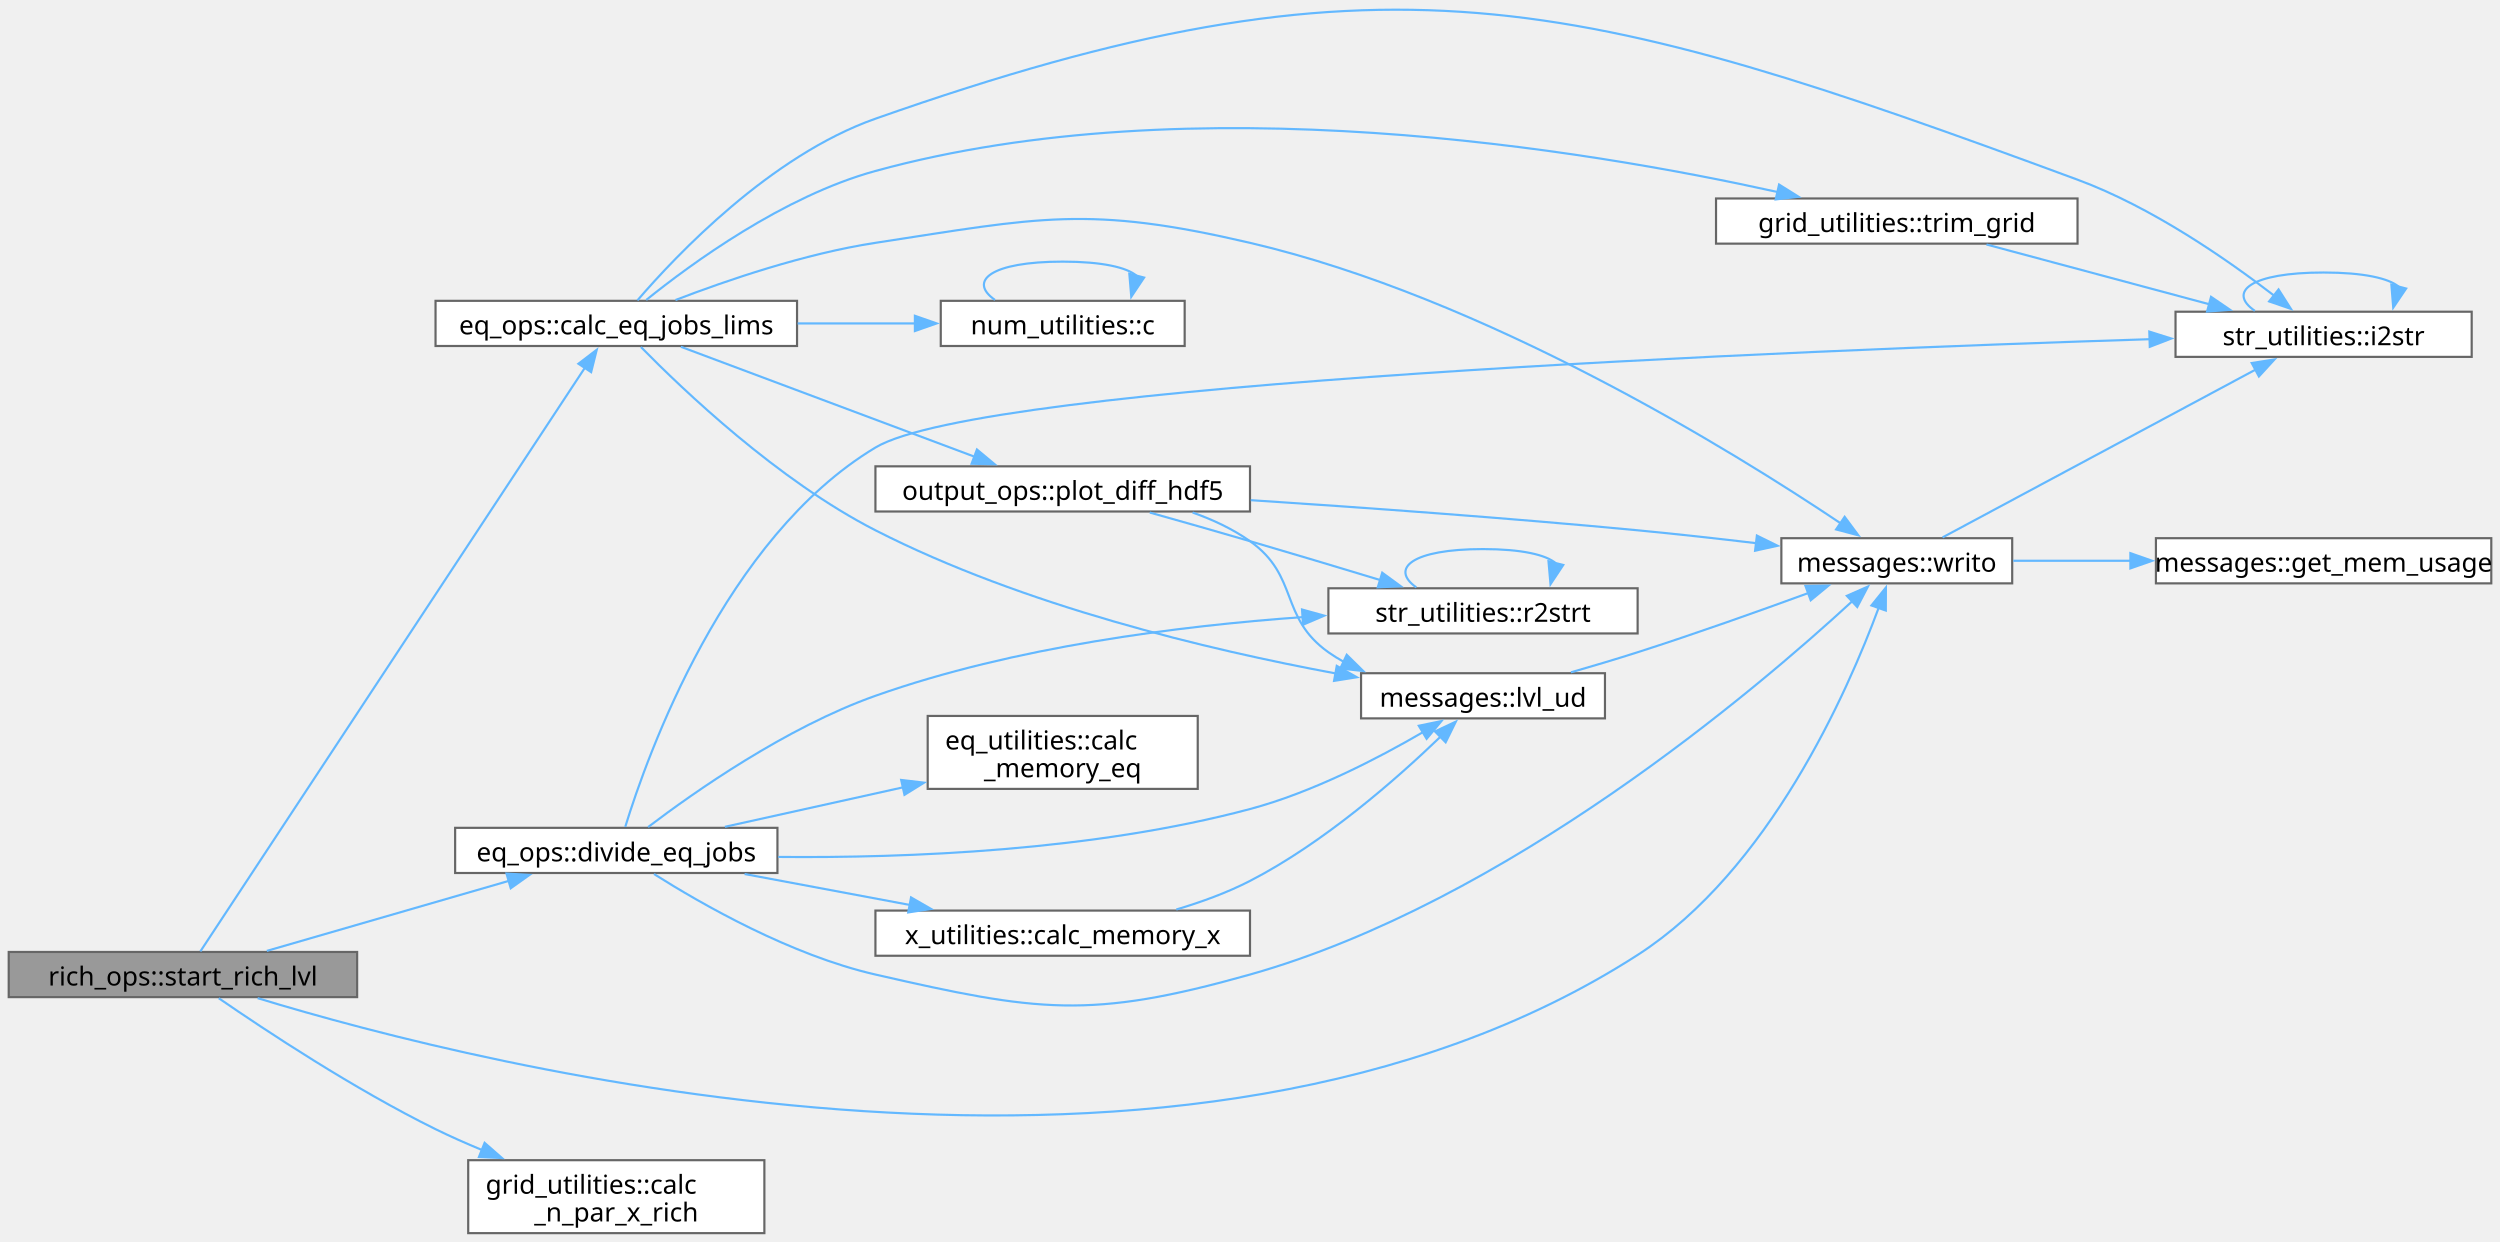
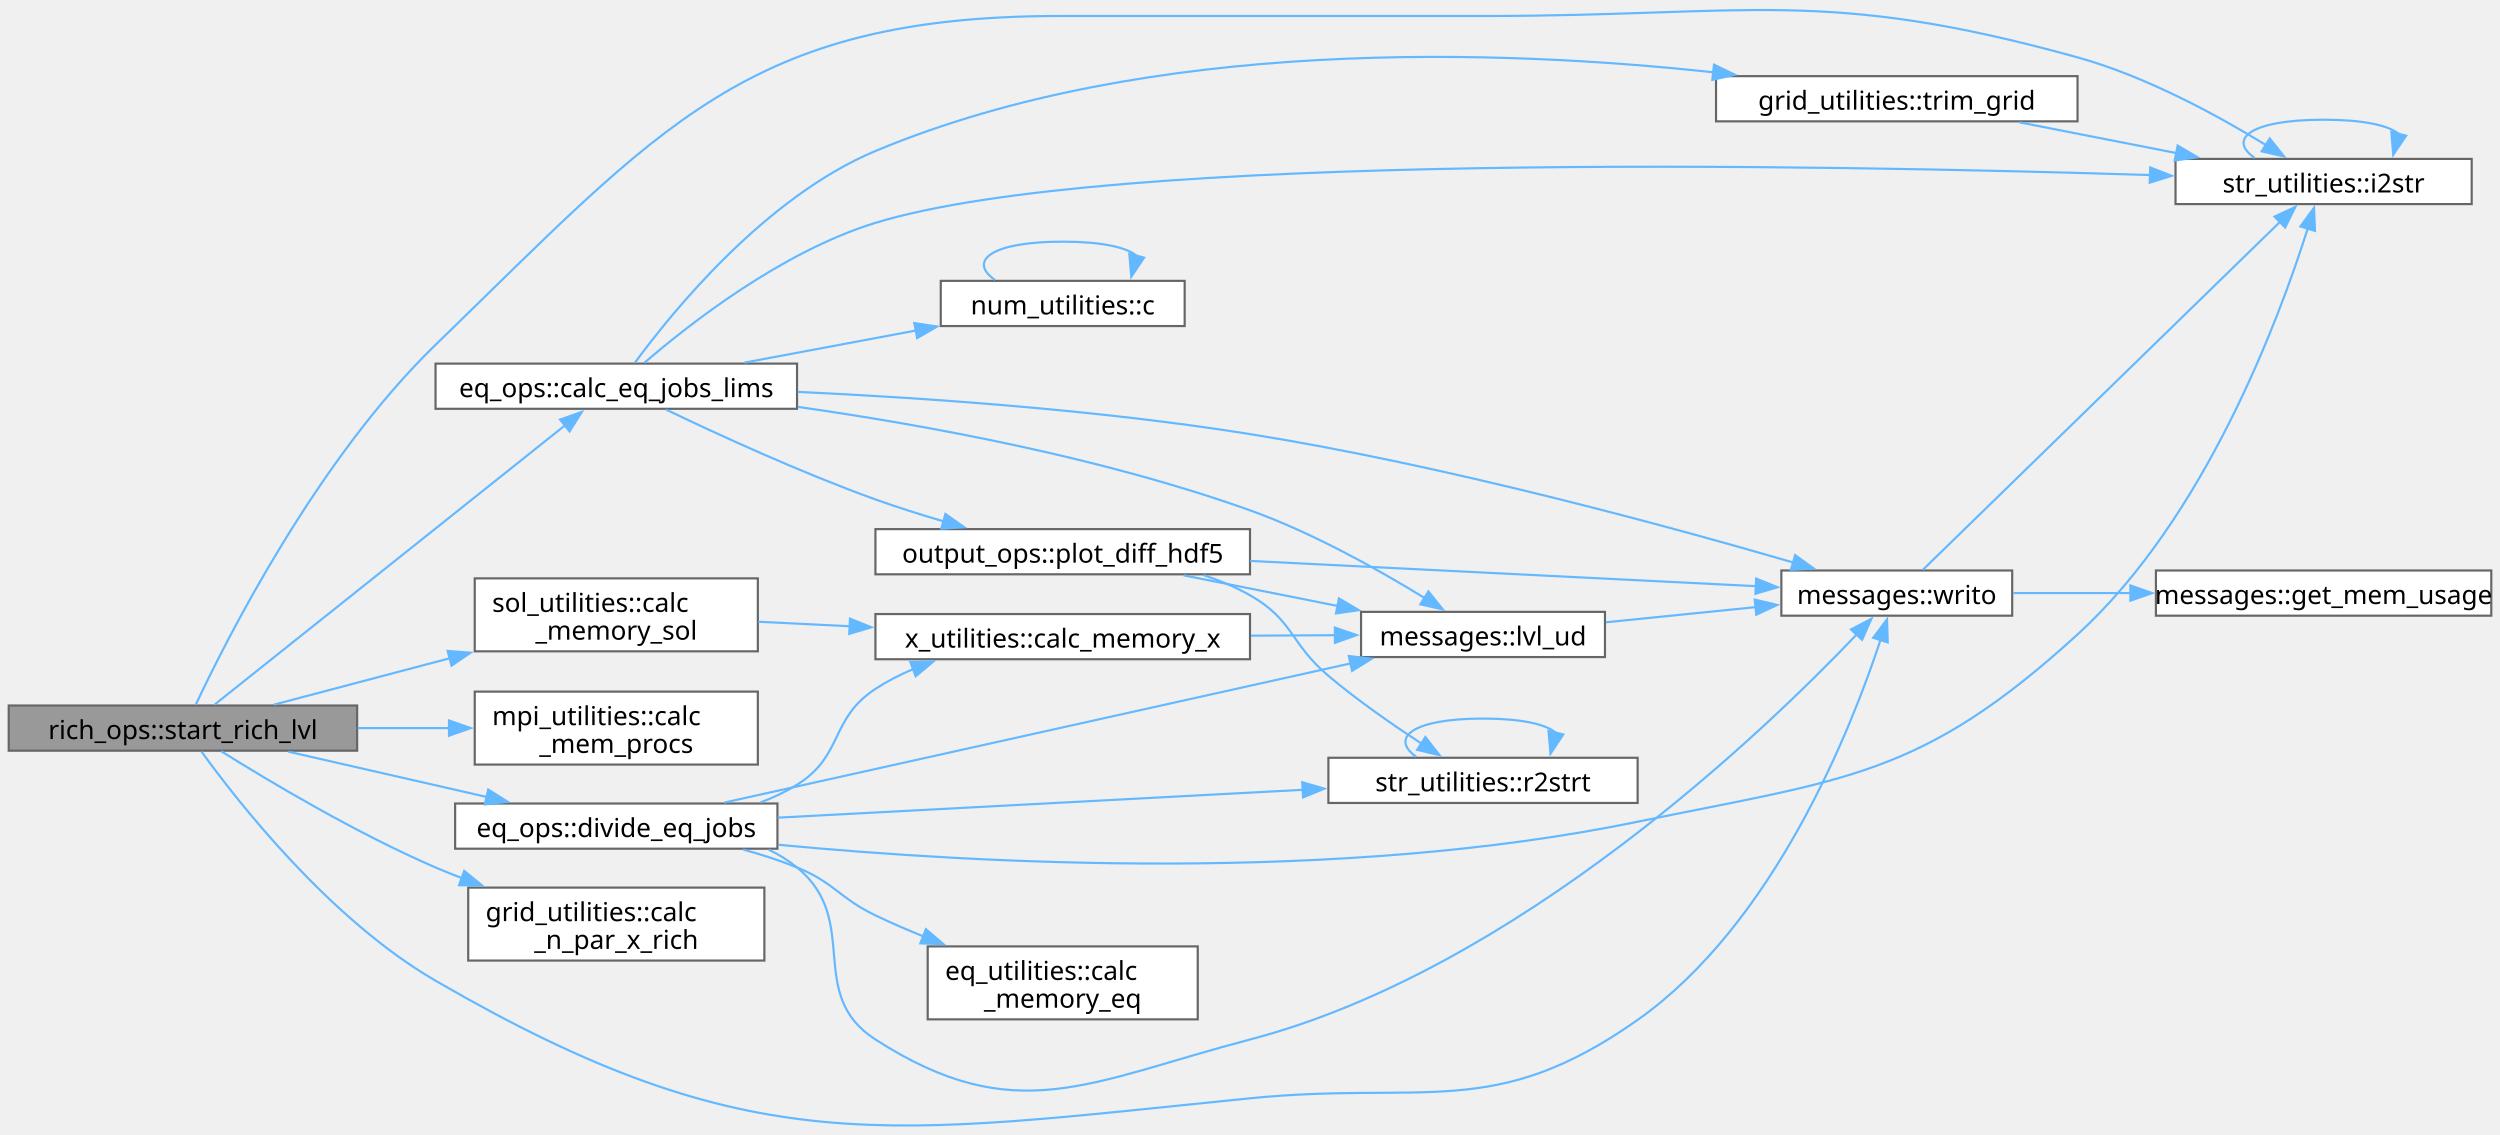
- <svg xmlns="http://www.w3.org/2000/svg" xmlns:xlink="http://www.w3.org/1999/xlink" width="1148pt" height="570pt" viewBox="0.00 0.00 1148.00 570.00">
-   <g id="graph0" class="graph" transform="scale(1 1) rotate(0) translate(4 566.26)">
+ <svg xmlns="http://www.w3.org/2000/svg" xmlns:xlink="http://www.w3.org/1999/xlink" width="1148pt" height="521pt" viewBox="0.00 0.00 1148.00 521.00">
+   <g id="graph0" class="graph" transform="scale(1 1) rotate(0) translate(4 516.95)">
    <g id="Node000001" class="node">
      <g id="a_Node000001">
        <a xlink:title="Start a Richardson level.">
-           <polygon fill="#999999" stroke="#666666" points="160,-129.12 0,-129.12 0,-108.38 160,-108.38 160,-129.12" />
-           <text xml:space="preserve" text-anchor="middle" x="80" y="-113.72" font-family="Ubuntu Mono" font-size="12.00">rich_ops::start_rich_lvl</text>
+           <polygon fill="#999999" stroke="#666666" points="160,-192.98 0,-192.98 0,-172.23 160,-172.23 160,-192.98" />
+           <text xml:space="preserve" text-anchor="middle" x="80" y="-177.58" font-family="Ubuntu Mono" font-size="12.00">rich_ops::start_rich_lvl</text>
        </a>
      </g>
    </g>
    <g id="Node000002" class="node">
      <g id="a_Node000002">
        <a xlink:href="namespaceeq__ops.html#a6f509d7becf29b4f201a871bf4441d49" target="_top" xlink:title="Calculate eq_jobs_lims.">
-           <polygon fill="white" stroke="#666666" points="362,-428.12 196,-428.12 196,-407.38 362,-407.38 362,-428.12" />
-           <text xml:space="preserve" text-anchor="middle" x="279" y="-412.73" font-family="Ubuntu Mono" font-size="12.00">eq_ops::calc_eq_jobs_lims</text>
+           <polygon fill="white" stroke="#666666" points="362,-349.98 196,-349.98 196,-329.23 362,-329.23 362,-349.98" />
+           <text xml:space="preserve" text-anchor="middle" x="279" y="-334.58" font-family="Ubuntu Mono" font-size="12.00">eq_ops::calc_eq_jobs_lims</text>
        </a>
      </g>
    </g>
    <g id="edge1_Node000001_Node000002" class="edge">
      <g id="a_edge1_Node000001_Node000002">
        <a xlink:title=" ">
-           <path fill="none" stroke="#63b8ff" d="M88.01,-129.39C116.79,-173.07 226.13,-339.03 264.55,-397.34" />
-           <polygon fill="#63b8ff" stroke="#63b8ff" points="261.61,-399.23 270.03,-405.66 267.45,-395.38 261.61,-399.23" />
+           <path fill="none" stroke="#63b8ff" d="M94.54,-193.4C127.93,-220.01 214.46,-288.97 255.62,-321.77" />
+           <polygon fill="#63b8ff" stroke="#63b8ff" points="253.18,-324.3 263.18,-327.8 257.54,-318.83 253.18,-324.3" />
+         </a>
+       </g>
+     </g>
+     <g id="Node000004" class="node">
+       <g id="a_Node000004">
+         <a xlink:href="namespacestr__utilities.html#a0b97e51770725a3e98ed393d26681414" target="_top" xlink:title="Convert an integer to string.">
+           <polygon fill="white" stroke="#666666" points="1131,-443.98 995,-443.98 995,-423.23 1131,-423.23 1131,-443.98" />
+           <text xml:space="preserve" text-anchor="middle" x="1063" y="-428.58" font-family="Ubuntu Mono" font-size="12.00">str_utilities::i2str</text>
+         </a>
+       </g>
+     </g>
+     <g id="edge30_Node000001_Node000004" class="edge">
+       <g id="a_edge30_Node000001_Node000004">
+         <a xlink:title=" ">
+           <path fill="none" stroke="#63b8ff" d="M85.86,-193.28C99.63,-222.61 141.47,-305.78 196,-358.61 299.53,-458.89 338.87,-509.61 483,-509.61 483,-509.61 483,-509.61 678,-509.61 799.18,-509.61 833.22,-522.96 950,-490.61 981.58,-481.86 1014.66,-463.75 1036.61,-450.28" />
+           <polygon fill="#63b8ff" stroke="#63b8ff" points="1038.26,-453.38 1044.87,-445.09 1034.54,-447.45 1038.26,-453.38" />
        </a>
      </g>
    </g>
    <g id="Node000006" class="node">
      <g id="a_Node000006">
        <a xlink:href="namespacemessages.html#aa4a8d01563e92558e8a0875b075ec54c" target="_top" xlink:title="Write output to file identified by output_i.">
-           <polygon fill="white" stroke="#666666" points="920,-319.12 814,-319.12 814,-298.38 920,-298.38 920,-319.12" />
-           <text xml:space="preserve" text-anchor="middle" x="867" y="-303.73" font-family="Ubuntu Mono" font-size="12.00">messages::writo</text>
-         </a>
-       </g>
-     </g>
-     <g id="edge27_Node000001_Node000006" class="edge">
-       <g id="a_edge27_Node000001_Node000006">
-         <a xlink:title=" ">
-           <path fill="none" stroke="#63b8ff" d="M114.3,-107.91C218.09,-76.29 541.05,5.42 748,-127.75 808.32,-166.57 844.36,-248.38 858.74,-287.3" />
-           <polygon fill="#63b8ff" stroke="#63b8ff" points="855.36,-288.23 862.01,-296.48 861.96,-285.89 855.36,-288.23" />
+           <polygon fill="white" stroke="#666666" points="920,-254.98 814,-254.98 814,-234.23 920,-234.23 920,-254.98" />
+           <text xml:space="preserve" text-anchor="middle" x="867" y="-239.58" font-family="Ubuntu Mono" font-size="12.00">messages::writo</text>
+         </a>
+       </g>
+     </g>
+     <g id="edge31_Node000001_Node000006" class="edge">
+       <g id="a_edge31_Node000001_Node000006">
+         <a xlink:title=" ">
+           <path fill="none" stroke="#63b8ff" d="M88.55,-171.78C105.2,-148.76 147.43,-94.77 196,-66.61 341.29,17.64 402.89,4.12 570,-12.61 650.31,-20.65 682.04,-2.09 748,-48.61 810.79,-92.89 846.07,-182.17 859.55,-223.15" />
+           <polygon fill="#63b8ff" stroke="#63b8ff" points="856.18,-224.08 862.53,-232.56 862.85,-221.97 856.18,-224.08" />
        </a>
      </g>
    </g>
    <g id="Node000011" class="node">
      <g id="a_Node000011">
-         <a xlink:href="namespacegrid__utilities.html#a8b3114d164cbf016c0c6bb1232e6314e" target="_top" xlink:title="Calculates the local number of parallel grid points for this Richardson level, taking into account th...">
-           <polygon fill="white" stroke="#666666" points="347,-33.5 211,-33.5 211,0 347,0 347,-33.5" />
-           <text xml:space="preserve" text-anchor="start" x="219" y="-18.1" font-family="Ubuntu Mono" font-size="12.00">grid_utilities::calc</text>
-           <text xml:space="preserve" text-anchor="middle" x="279" y="-5.35" font-family="Ubuntu Mono" font-size="12.00">_n_par_x_rich</text>
+         <a xlink:href="namespacempi__utilities.html#ad1ecd33327d11c2dc7c5e96eb11f970c" target="_top" xlink:title="Memory that all processes together hold before the work starts [MB].">
+           <polygon fill="white" stroke="#666666" points="344,-199.36 214,-199.36 214,-165.86 344,-165.86 344,-199.36" />
+           <text xml:space="preserve" text-anchor="start" x="222" y="-183.96" font-family="Ubuntu Mono" font-size="12.00">mpi_utilities::calc</text>
+           <text xml:space="preserve" text-anchor="middle" x="279" y="-171.21" font-family="Ubuntu Mono" font-size="12.00">_mem_procs</text>
        </a>
      </g>
    </g>
    <g id="edge18_Node000001_Node000011" class="edge">
      <g id="a_edge18_Node000001_Node000011">
        <a xlink:title=" ">
-           <path fill="none" stroke="#63b8ff" d="M96.45,-107.88C118.03,-93.01 158.74,-66.09 196,-47.75 202.79,-44.41 210.03,-41.2 217.3,-38.19" />
-           <polygon fill="#63b8ff" stroke="#63b8ff" points="218.53,-41.47 226.51,-34.5 215.93,-34.97 218.53,-41.47" />
+           <path fill="none" stroke="#63b8ff" d="M160.28,-182.61C174.14,-182.61 188.54,-182.61 202.3,-182.61" />
+           <polygon fill="#63b8ff" stroke="#63b8ff" points="202.18,-186.11 212.18,-182.61 202.18,-179.11 202.18,-186.11" />
        </a>
      </g>
    </g>
    <g id="Node000012" class="node">
      <g id="a_Node000012">
-         <a xlink:href="namespaceeq__ops.html#a6811942aeb421cf1495a65e639199975" target="_top" xlink:title="Divides the equilibrium jobs.">
-           <polygon fill="white" stroke="#666666" points="353,-186.12 205,-186.12 205,-165.38 353,-165.38 353,-186.12" />
-           <text xml:space="preserve" text-anchor="middle" x="279" y="-170.72" font-family="Ubuntu Mono" font-size="12.00">eq_ops::divide_eq_jobs</text>
+         <a xlink:href="namespacesol__utilities.html#a7f66070270d77d65cb26f5825402e728" target="_top" xlink:title="Calculate the memory that the solution driver needs.">
+           <polygon fill="white" stroke="#666666" points="344,-251.36 214,-251.36 214,-217.86 344,-217.86 344,-251.36" />
+           <text xml:space="preserve" text-anchor="start" x="222" y="-235.96" font-family="Ubuntu Mono" font-size="12.00">sol_utilities::calc</text>
+           <text xml:space="preserve" text-anchor="middle" x="279" y="-223.21" font-family="Ubuntu Mono" font-size="12.00">_memory_sol</text>
        </a>
      </g>
    </g>
    <g id="edge19_Node000001_Node000012" class="edge">
      <g id="a_edge19_Node000001_Node000012">
        <a xlink:title=" ">
-           <path fill="none" stroke="#63b8ff" d="M118.52,-129.61C150.15,-138.76 195.61,-151.91 229.91,-161.84" />
-           <polygon fill="#63b8ff" stroke="#63b8ff" points="228.59,-165.1 239.17,-164.51 230.53,-158.37 228.59,-165.1" />
+           <path fill="none" stroke="#63b8ff" d="M121.82,-193.38C145.2,-199.55 175.28,-207.49 202.78,-214.75" />
+           <polygon fill="#63b8ff" stroke="#63b8ff" points="201.55,-218.05 212.11,-217.22 203.34,-211.28 201.55,-218.05" />
+         </a>
+       </g>
+     </g>
+     <g id="Node000014" class="node">
+       <g id="a_Node000014">
+         <a xlink:href="namespacegrid__utilities.html#a8b3114d164cbf016c0c6bb1232e6314e" target="_top" xlink:title="Calculates the local number of parallel grid points for this Richardson level, taking into account th...">
+           <polygon fill="white" stroke="#666666" points="347,-109.36 211,-109.36 211,-75.86 347,-75.86 347,-109.36" />
+           <text xml:space="preserve" text-anchor="start" x="219" y="-93.96" font-family="Ubuntu Mono" font-size="12.00">grid_utilities::calc</text>
+           <text xml:space="preserve" text-anchor="middle" x="279" y="-81.21" font-family="Ubuntu Mono" font-size="12.00">_n_par_x_rich</text>
+         </a>
+       </g>
+     </g>
+     <g id="edge22_Node000001_Node000014" class="edge">
+       <g id="a_edge22_Node000001_Node000014">
+         <a xlink:title=" ">
+           <path fill="none" stroke="#63b8ff" d="M97.6,-171.96C119.49,-158.27 159.5,-134.36 196,-118.61 199.97,-116.89 204.1,-115.23 208.29,-113.64" />
+           <polygon fill="#63b8ff" stroke="#63b8ff" points="209.18,-117.04 217.38,-110.33 206.78,-110.46 209.18,-117.04" />
+         </a>
+       </g>
+     </g>
+     <g id="Node000015" class="node">
+       <g id="a_Node000015">
+         <a xlink:href="namespaceeq__ops.html#a6811942aeb421cf1495a65e639199975" target="_top" xlink:title="Divides the equilibrium jobs.">
+           <polygon fill="white" stroke="#666666" points="353,-147.98 205,-147.98 205,-127.23 353,-127.23 353,-147.98" />
+           <text xml:space="preserve" text-anchor="middle" x="279" y="-132.58" font-family="Ubuntu Mono" font-size="12.00">eq_ops::divide_eq_jobs</text>
+         </a>
+       </g>
+     </g>
+     <g id="edge23_Node000001_Node000015" class="edge">
+       <g id="a_edge23_Node000001_Node000015">
+         <a xlink:title=" ">
+           <path fill="none" stroke="#63b8ff" d="M128.44,-171.77C155.9,-165.5 190.67,-157.55 219.78,-150.91" />
+           <polygon fill="#63b8ff" stroke="#63b8ff" points="220.19,-154.4 229.16,-148.76 218.63,-147.58 220.19,-154.4" />
        </a>
      </g>
    </g>
    <g id="Node000003" class="node">
      <g id="a_Node000003">
        <a xlink:href="namespacenum__utilities.html#a5ee3fbd1fe67d0deefc7194631389f2a" target="_top" xlink:title="Convert 2-D coordinates (i,j) to the storage convention used in matrices.">
-           <polygon fill="white" stroke="#666666" points="540,-428.12 428,-428.12 428,-407.38 540,-407.38 540,-428.12" />
-           <text xml:space="preserve" text-anchor="middle" x="484" y="-412.73" font-family="Ubuntu Mono" font-size="12.00">num_utilities::c</text>
+           <polygon fill="white" stroke="#666666" points="540,-387.98 428,-387.98 428,-367.23 540,-367.23 540,-387.98" />
+           <text xml:space="preserve" text-anchor="middle" x="484" y="-372.58" font-family="Ubuntu Mono" font-size="12.00">num_utilities::c</text>
        </a>
      </g>
    </g>
    <g id="edge2_Node000002_Node000003" class="edge">
      <g id="a_edge2_Node000002_Node000003">
        <a xlink:title=" ">
-           <path fill="none" stroke="#63b8ff" d="M362.28,-417.75C380.31,-417.75 399.18,-417.75 416.5,-417.75" />
-           <polygon fill="#63b8ff" stroke="#63b8ff" points="416.12,-421.25 426.12,-417.75 416.12,-414.25 416.12,-421.25" />
-         </a>
-       </g>
-     </g>
-     <g id="Node000004" class="node">
-       <g id="a_Node000004">
-         <a xlink:href="namespacestr__utilities.html#a0b97e51770725a3e98ed393d26681414" target="_top" xlink:title="Convert an integer to string.">
-           <polygon fill="white" stroke="#666666" points="1131,-423.12 995,-423.12 995,-402.38 1131,-402.38 1131,-423.12" />
-           <text xml:space="preserve" text-anchor="middle" x="1063" y="-407.73" font-family="Ubuntu Mono" font-size="12.00">str_utilities::i2str</text>
+           <path fill="none" stroke="#63b8ff" d="M337.9,-350.45C362.5,-355.05 391.32,-360.45 416.77,-365.21" />
+           <polygon fill="#63b8ff" stroke="#63b8ff" points="415.86,-368.6 426.33,-367 417.14,-361.72 415.86,-368.6" />
        </a>
      </g>
    </g>
    <g id="edge4_Node000002_Node000004" class="edge">
      <g id="a_edge4_Node000002_Node000004">
        <a xlink:title=" ">
-           <path fill="none" stroke="#63b8ff" d="M288.7,-428.33C306.58,-449.12 349.83,-494.78 398,-511.75 629.69,-593.38 719.57,-568.86 950,-483.75 984.09,-471.16 1018.71,-447.11 1040.26,-430.51" />
-           <polygon fill="#63b8ff" stroke="#63b8ff" points="1042.31,-433.35 1048,-424.42 1037.98,-427.85 1042.31,-433.35" />
+           <path fill="none" stroke="#63b8ff" d="M291.96,-350.4C312.1,-367.78 354.83,-401.38 398,-414.61 505.06,-447.42 831.77,-441.38 983.29,-436.56" />
+           <polygon fill="#63b8ff" stroke="#63b8ff" points="983.38,-440.06 993.26,-436.23 983.15,-433.06 983.38,-440.06" />
        </a>
      </g>
    </g>
    <g id="Node000005" class="node">
      <g id="a_Node000005">
        <a xlink:href="namespacemessages.html#a6e6bfb084063e4cc91ee86e542043302" target="_top" xlink:title="Increases/decreases lvl of output.">
-           <polygon fill="white" stroke="#666666" points="733,-257.12 621,-257.12 621,-236.38 733,-236.38 733,-257.12" />
-           <text xml:space="preserve" text-anchor="middle" x="677" y="-241.72" font-family="Ubuntu Mono" font-size="12.00">messages::lvl_ud</text>
+           <polygon fill="white" stroke="#666666" points="733,-235.98 621,-235.98 621,-215.23 733,-215.23 733,-235.98" />
+           <text xml:space="preserve" text-anchor="middle" x="677" y="-220.58" font-family="Ubuntu Mono" font-size="12.00">messages::lvl_ud</text>
        </a>
      </g>
    </g>
    <g id="edge6_Node000002_Node000005" class="edge">
      <g id="a_edge6_Node000002_Node000005">
        <a xlink:title=" ">
-           <path fill="none" stroke="#63b8ff" d="M290.31,-406.91C309.6,-387.24 353.27,-345.61 398,-322.75 465.77,-288.12 551.16,-267.81 609.29,-257.03" />
-           <polygon fill="#63b8ff" stroke="#63b8ff" points="609.84,-260.49 619.05,-255.27 608.59,-253.6 609.84,-260.49" />
+           <path fill="none" stroke="#63b8ff" d="M362.38,-330.1C421.4,-321.7 502.13,-306.9 570,-282.61 598.78,-272.31 629.28,-255.17 650.14,-242.37" />
+           <polygon fill="#63b8ff" stroke="#63b8ff" points="651.92,-245.38 658.55,-237.11 648.21,-239.44 651.92,-245.38" />
        </a>
      </g>
    </g>
    <g id="edge17_Node000002_Node000006" class="edge">
      <g id="a_edge17_Node000002_Node000006">
        <a xlink:title=" ">
-           <path fill="none" stroke="#63b8ff" d="M306.17,-428.48C329.72,-437.53 365.53,-449.78 398,-454.75 473.56,-466.32 495.55,-472.11 570,-454.75 678.1,-429.54 792.1,-358.88 841.16,-325.99" />
-           <polygon fill="#63b8ff" stroke="#63b8ff" points="843.06,-328.94 849.37,-320.43 839.13,-323.14 843.06,-328.94" />
+           <path fill="none" stroke="#63b8ff" d="M362.3,-337C420.59,-334.27 500.45,-328.74 570,-317.61 659.42,-303.29 761.53,-275.5 819.43,-258.65" />
+           <polygon fill="#63b8ff" stroke="#63b8ff" points="820.34,-262.03 828.95,-255.85 818.37,-255.31 820.34,-262.03" />
        </a>
      </g>
    </g>
    <g id="Node000008" class="node">
      <g id="a_Node000008">
        <a xlink:href="namespaceoutput__ops.html#a0fbe9a10388ec667461c6ac858f7caaa" target="_top" xlink:title="Takes two input vectors and plots these as well as the relative and absolute difference in a HDF5 fil...">
-           <polygon fill="white" stroke="#666666" points="570,-352.12 398,-352.12 398,-331.38 570,-331.38 570,-352.12" />
-           <text xml:space="preserve" text-anchor="middle" x="484" y="-336.73" font-family="Ubuntu Mono" font-size="12.00">output_ops::plot_diff_hdf5</text>
+           <polygon fill="white" stroke="#666666" points="570,-273.98 398,-273.98 398,-253.23 570,-253.23 570,-273.98" />
+           <text xml:space="preserve" text-anchor="middle" x="484" y="-258.58" font-family="Ubuntu Mono" font-size="12.00">output_ops::plot_diff_hdf5</text>
        </a>
      </g>
    </g>
    <g id="edge10_Node000002_Node000008" class="edge">
      <g id="a_edge10_Node000002_Node000008">
        <a xlink:title=" ">
-           <path fill="none" stroke="#63b8ff" d="M308.65,-407.02C343.92,-393.82 403.98,-371.33 443.58,-356.51" />
-           <polygon fill="#63b8ff" stroke="#63b8ff" points="444.61,-359.86 452.75,-353.08 442.15,-353.31 444.61,-359.86" />
+           <path fill="none" stroke="#63b8ff" d="M301.81,-328.89C325.21,-317.66 363.66,-299.95 398,-287.61 408.07,-283.99 418.96,-280.56 429.48,-277.48" />
+           <polygon fill="#63b8ff" stroke="#63b8ff" points="430.14,-280.94 438.8,-274.83 428.23,-274.2 430.14,-280.94" />
        </a>
      </g>
    </g>
    <g id="Node000010" class="node">
      <g id="a_Node000010">
        <a xlink:href="namespacegrid__utilities.html#a67001ff9bbcad707aacf17f90a748d90" target="_top" xlink:title="Trim a grid, removing any overlap between the different regions.">
-           <polygon fill="white" stroke="#666666" points="950,-475.12 784,-475.12 784,-454.38 950,-454.38 950,-475.12" />
-           <text xml:space="preserve" text-anchor="middle" x="867" y="-459.73" font-family="Ubuntu Mono" font-size="12.00">grid_utilities::trim_grid</text>
+           <polygon fill="white" stroke="#666666" points="950,-481.98 784,-481.98 784,-461.23 950,-461.23 950,-481.98" />
+           <text xml:space="preserve" text-anchor="middle" x="867" y="-466.58" font-family="Ubuntu Mono" font-size="12.00">grid_utilities::trim_grid</text>
        </a>
      </g>
    </g>
    <g id="edge15_Node000002_Node000010" class="edge">
      <g id="a_edge15_Node000002_Node000010">
        <a xlink:title=" ">
-           <path fill="none" stroke="#63b8ff" d="M292.72,-428.5C313.27,-445.07 355.73,-476.16 398,-487.75 543.61,-527.69 724.1,-497.62 812.34,-478.07" />
-           <polygon fill="#63b8ff" stroke="#63b8ff" points="812.95,-481.52 821.93,-475.9 811.4,-474.69 812.95,-481.52" />
+           <path fill="none" stroke="#63b8ff" d="M287.61,-350.46C304.43,-373.39 347.27,-426.39 398,-447.61 524.16,-500.38 686.42,-494.2 782.98,-483.73" />
+           <polygon fill="#63b8ff" stroke="#63b8ff" points="783.08,-487.24 792.63,-482.64 782.3,-480.28 783.08,-487.24" />
        </a>
      </g>
    </g>
    <g id="edge3_Node000003_Node000003" class="edge">
      <g id="a_edge3_Node000003_Node000003">
        <a xlink:title=" ">
-           <path fill="none" stroke="#63b8ff" d="M452.9,-428.52C440.46,-437.18 450.83,-446.12 484,-446.12 502.14,-446.12 513.46,-443.45 517.96,-439.61" />
-           <polygon fill="#63b8ff" stroke="#63b8ff" points="521.37,-438.8 515.48,-429.99 514.59,-440.55 521.37,-438.8" />
+           <path fill="none" stroke="#63b8ff" d="M452.9,-388.38C440.46,-397.04 450.83,-405.98 484,-405.98 502.14,-405.98 513.46,-403.31 517.96,-399.47" />
+           <polygon fill="#63b8ff" stroke="#63b8ff" points="521.37,-398.65 515.48,-389.84 514.59,-400.4 521.37,-398.65" />
        </a>
      </g>
    </g>
    <g id="edge5_Node000004_Node000004" class="edge">
      <g id="a_edge5_Node000004_Node000004">
        <a xlink:title=" ">
-           <path fill="none" stroke="#63b8ff" d="M1031.42,-423.52C1018.79,-432.18 1029.31,-441.12 1063,-441.12 1081.42,-441.12 1092.92,-438.45 1097.49,-434.61" />
-           <polygon fill="#63b8ff" stroke="#63b8ff" points="1100.89,-433.77 1094.97,-424.99 1094.12,-435.55 1100.89,-433.77" />
+           <path fill="none" stroke="#63b8ff" d="M1031.42,-444.38C1018.79,-453.04 1029.31,-461.98 1063,-461.98 1081.42,-461.98 1092.92,-459.31 1097.49,-455.47" />
+           <polygon fill="#63b8ff" stroke="#63b8ff" points="1100.89,-454.63 1094.97,-445.84 1094.12,-456.4 1100.89,-454.63" />
        </a>
      </g>
    </g>
    <g id="edge7_Node000005_Node000006" class="edge">
      <g id="a_edge7_Node000005_Node000006">
        <a xlink:title=" ">
-           <path fill="none" stroke="#63b8ff" d="M717.38,-257.53C727.4,-260.4 738.13,-263.59 748,-266.75 774.34,-275.19 803.63,-285.61 826.44,-293.96" />
-           <polygon fill="#63b8ff" stroke="#63b8ff" points="825.07,-297.18 835.66,-297.35 827.48,-290.61 825.07,-297.18" />
+           <path fill="none" stroke="#63b8ff" d="M733.39,-231.2C754.97,-233.39 779.84,-235.9 802.17,-238.16" />
+           <polygon fill="#63b8ff" stroke="#63b8ff" points="801.78,-241.63 812.08,-239.16 802.48,-234.67 801.78,-241.63" />
        </a>
      </g>
    </g>
    <g id="edge9_Node000006_Node000004" class="edge">
      <g id="a_edge9_Node000006_Node000004">
        <a xlink:title=" ">
-           <path fill="none" stroke="#63b8ff" d="M888.03,-319.49C922.16,-337.78 991.75,-375.09 1031.8,-396.56" />
-           <polygon fill="#63b8ff" stroke="#63b8ff" points="1029.99,-399.56 1040.45,-401.2 1033.29,-393.39 1029.99,-399.56" />
+           <path fill="none" stroke="#63b8ff" d="M878.99,-255.31C910.73,-286.24 1002.87,-376 1042.98,-415.07" />
+           <polygon fill="#63b8ff" stroke="#63b8ff" points="1040.45,-417.49 1050.05,-421.97 1045.33,-412.48 1040.45,-417.49" />
        </a>
      </g>
    </g>
    <g id="Node000007" class="node">
      <g id="a_Node000007">
        <a xlink:href="namespacemessages.html#a82dddaab795b78b3d39e1ff1aab2f665" target="_top" xlink:title="Returns the memory usage in kilobytes.">
-           <polygon fill="white" stroke="#666666" points="1140,-319.12 986,-319.12 986,-298.38 1140,-298.38 1140,-319.12" />
-           <text xml:space="preserve" text-anchor="middle" x="1063" y="-303.73" font-family="Ubuntu Mono" font-size="12.00">messages::get_mem_usage</text>
+           <polygon fill="white" stroke="#666666" points="1140,-254.98 986,-254.98 986,-234.23 1140,-234.23 1140,-254.98" />
+           <text xml:space="preserve" text-anchor="middle" x="1063" y="-239.58" font-family="Ubuntu Mono" font-size="12.00">messages::get_mem_usage</text>
        </a>
      </g>
    </g>
    <g id="edge8_Node000006_Node000007" class="edge">
      <g id="a_edge8_Node000006_Node000007">
        <a xlink:title=" ">
-           <path fill="none" stroke="#63b8ff" d="M920.5,-308.75C937.13,-308.75 956,-308.75 974.4,-308.75" />
-           <polygon fill="#63b8ff" stroke="#63b8ff" points="974.27,-312.25 984.27,-308.75 974.27,-305.25 974.27,-312.25" />
+           <path fill="none" stroke="#63b8ff" d="M920.5,-244.61C937.13,-244.61 956,-244.61 974.4,-244.61" />
+           <polygon fill="#63b8ff" stroke="#63b8ff" points="974.27,-248.11 984.27,-244.61 974.27,-241.11 974.27,-248.11" />
        </a>
      </g>
    </g>
    <g id="edge11_Node000008_Node000005" class="edge">
      <g id="a_edge11_Node000008_Node000005">
        <a xlink:title=" ">
-           <path fill="none" stroke="#63b8ff" d="M543.64,-330.91C552.96,-327.62 562.11,-323.33 570,-317.75 592.65,-301.73 583.37,-282.81 606,-266.75 608.22,-265.18 610.56,-263.73 612.98,-262.39" />
-           <polygon fill="#63b8ff" stroke="#63b8ff" points="614.42,-265.58 621.97,-258.15 611.43,-259.25 614.42,-265.58" />
+           <path fill="none" stroke="#63b8ff" d="M539.48,-252.77C561.56,-248.38 587.25,-243.26 610.35,-238.67" />
+           <polygon fill="#63b8ff" stroke="#63b8ff" points="610.84,-242.14 619.97,-236.76 609.48,-235.27 610.84,-242.14" />
        </a>
      </g>
    </g>
    <g id="edge14_Node000008_Node000006" class="edge">
      <g id="a_edge14_Node000008_Node000006">
        <a xlink:title=" ">
-           <path fill="none" stroke="#63b8ff" d="M570.36,-336.58C621.86,-333.21 688.76,-328.4 748,-322.75 765.69,-321.06 784.83,-318.93 802.45,-316.83" />
-           <polygon fill="#63b8ff" stroke="#63b8ff" points="802.76,-320.32 812.27,-315.65 801.93,-313.37 802.76,-320.32" />
+           <path fill="none" stroke="#63b8ff" d="M570.03,-259.37C640.33,-255.86 738.62,-250.96 802.29,-247.78" />
+           <polygon fill="#63b8ff" stroke="#63b8ff" points="802.43,-251.28 812.25,-247.29 802.09,-244.29 802.43,-251.28" />
        </a>
      </g>
    </g>
    <g id="Node000009" class="node">
      <g id="a_Node000009">
        <a xlink:href="namespacestr__utilities.html#ac778d706b2e021672618939ab58fdd32" target="_top" xlink:title="Convert a real (double) to string.">
-           <polygon fill="white" stroke="#666666" points="748,-296.12 606,-296.12 606,-275.38 748,-275.38 748,-296.12" />
-           <text xml:space="preserve" text-anchor="middle" x="677" y="-280.73" font-family="Ubuntu Mono" font-size="12.00">str_utilities::r2strt</text>
+           <polygon fill="white" stroke="#666666" points="748,-168.98 606,-168.98 606,-148.23 748,-148.23 748,-168.98" />
+           <text xml:space="preserve" text-anchor="middle" x="677" y="-153.58" font-family="Ubuntu Mono" font-size="12.00">str_utilities::r2strt</text>
        </a>
      </g>
    </g>
    <g id="edge12_Node000008_Node000009" class="edge">
      <g id="a_edge12_Node000008_Node000009">
        <a xlink:title=" ">
-           <path fill="none" stroke="#63b8ff" d="M523.97,-330.9C538.44,-326.84 554.99,-322.14 570,-317.75 589.65,-312.01 611.3,-305.51 629.88,-299.87" />
-           <polygon fill="#63b8ff" stroke="#63b8ff" points="630.72,-303.27 639.27,-297.02 628.68,-296.58 630.72,-303.27" />
+           <path fill="none" stroke="#63b8ff" d="M548.73,-252.85C556.14,-250.38 563.4,-247.34 570,-243.61 589.97,-232.3 588.45,-221.39 606,-206.61 619.38,-195.33 635.41,-184.19 648.75,-175.49" />
+           <polygon fill="#63b8ff" stroke="#63b8ff" points="650.53,-178.5 657.06,-170.16 646.75,-172.61 650.53,-178.5" />
        </a>
      </g>
    </g>
    <g id="edge13_Node000009_Node000009" class="edge">
      <g id="a_edge13_Node000009_Node000009">
        <a xlink:title=" ">
-           <path fill="none" stroke="#63b8ff" d="M646.38,-296.52C634.14,-305.18 644.34,-314.12 677,-314.12 694.86,-314.12 706,-311.45 710.43,-307.61" />
-           <polygon fill="#63b8ff" stroke="#63b8ff" points="713.84,-306.82 707.99,-297.99 707.06,-308.54 713.84,-306.82" />
+           <path fill="none" stroke="#63b8ff" d="M646.38,-169.38C634.14,-178.04 644.34,-186.98 677,-186.98 694.86,-186.98 706,-184.31 710.43,-180.47" />
+           <polygon fill="#63b8ff" stroke="#63b8ff" points="713.84,-179.68 707.99,-170.85 707.06,-181.4 713.84,-179.68" />
        </a>
      </g>
    </g>
    <g id="edge16_Node000010_Node000004" class="edge">
      <g id="a_edge16_Node000010_Node000004">
        <a xlink:title=" ">
-           <path fill="none" stroke="#63b8ff" d="M908.2,-453.98C937.88,-446.02 978.52,-435.13 1010.57,-426.53" />
-           <polygon fill="#63b8ff" stroke="#63b8ff" points="1011.31,-429.96 1020.06,-423.99 1009.49,-423.2 1011.31,-429.96" />
-         </a>
-       </g>
-     </g>
-     <g id="edge23_Node000012_Node000004" class="edge">
-       <g id="a_edge23_Node000012_Node000004">
-         <a xlink:title=" ">
-           <path fill="none" stroke="#63b8ff" d="M283.12,-186.58C293.27,-219.59 328.75,-319.19 398,-360.75 447.15,-390.25 818.64,-405.25 983.55,-410.51" />
-           <polygon fill="#63b8ff" stroke="#63b8ff" points="982.96,-414 993.07,-410.81 983.18,-407 982.96,-414" />
-         </a>
-       </g>
-     </g>
-     <g id="edge24_Node000012_Node000005" class="edge">
-       <g id="a_edge24_Node000012_Node000005">
-         <a xlink:title=" ">
-           <path fill="none" stroke="#63b8ff" d="M353.37,-172.76C412.78,-172.18 498.09,-175.56 570,-194.75 598.63,-202.39 628.73,-217.99 649.51,-230.11" />
-           <polygon fill="#63b8ff" stroke="#63b8ff" points="647.51,-233 657.89,-235.13 651.11,-226.99 647.51,-233" />
-         </a>
-       </g>
-     </g>
-     <g id="edge26_Node000012_Node000006" class="edge">
-       <g id="a_edge26_Node000012_Node000006">
-         <a xlink:title=" ">
-           <path fill="none" stroke="#63b8ff" d="M296.31,-164.91C318.3,-151.01 359.19,-127.63 398,-118.75 472.52,-101.69 496.42,-98.01 570,-118.75 687.67,-151.92 802.33,-249.41 846.72,-290.34" />
-           <polygon fill="#63b8ff" stroke="#63b8ff" points="844.07,-292.65 853.76,-296.92 848.84,-287.53 844.07,-292.65" />
-         </a>
-       </g>
-     </g>
-     <g id="edge25_Node000012_Node000009" class="edge">
-       <g id="a_edge25_Node000012_Node000009">
-         <a xlink:title=" ">
-           <path fill="none" stroke="#63b8ff" d="M293.6,-186.47C314.65,-202.46 356.98,-232.22 398,-246.75 461.61,-269.29 537.73,-278.85 594.23,-282.89" />
-           <polygon fill="#63b8ff" stroke="#63b8ff" points="593.89,-286.37 604.1,-283.55 594.36,-279.39 593.89,-286.37" />
+           <path fill="none" stroke="#63b8ff" d="M923.33,-460.77C945.76,-456.38 971.85,-451.26 995.31,-446.67" />
+           <polygon fill="#63b8ff" stroke="#63b8ff" points="995.97,-450.11 1005.11,-444.75 994.62,-443.24 995.97,-450.11" />
        </a>
      </g>
    </g>
    <g id="Node000013" class="node">
      <g id="a_Node000013">
-         <a xlink:href="namespaceeq__utilities.html#a5a9f230ed9a6e627e31e882e9f4a00a1" target="_top" xlink:title="Calculate memory in MB necessary for variables in equilibrium job.">
-           <polygon fill="white" stroke="#666666" points="546,-237.5 422,-237.5 422,-204 546,-204 546,-237.5" />
-           <text xml:space="preserve" text-anchor="start" x="430" y="-222.1" font-family="Ubuntu Mono" font-size="12.00">eq_utilities::calc</text>
-           <text xml:space="preserve" text-anchor="middle" x="484" y="-209.35" font-family="Ubuntu Mono" font-size="12.00">_memory_eq</text>
+         <a xlink:href="namespacex__utilities.html#a4d18921da77463d069346f1c7322b451" target="_top" xlink:title="Calculate memory in MB necessary for X variables.">
+           <polygon fill="white" stroke="#666666" points="570,-234.98 398,-234.98 398,-214.23 570,-214.23 570,-234.98" />
+           <text xml:space="preserve" text-anchor="middle" x="484" y="-219.58" font-family="Ubuntu Mono" font-size="12.00">x_utilities::calc_memory_x</text>
        </a>
      </g>
    </g>
    <g id="edge20_Node000012_Node000013" class="edge">
      <g id="a_edge20_Node000012_Node000013">
        <a xlink:title=" ">
-           <path fill="none" stroke="#63b8ff" d="M328.88,-186.59C353.42,-192.03 383.64,-198.72 410.79,-204.74" />
-           <polygon fill="#63b8ff" stroke="#63b8ff" points="409.82,-208.11 420.34,-206.86 411.33,-201.28 409.82,-208.11" />
-         </a>
-       </g>
-     </g>
-     <g id="Node000014" class="node">
-       <g id="a_Node000014">
-         <a xlink:href="namespacex__utilities.html#a4d18921da77463d069346f1c7322b451" target="_top" xlink:title="Calculate memory in MB necessary for X variables.">
-           <polygon fill="white" stroke="#666666" points="570,-148.12 398,-148.12 398,-127.38 570,-127.38 570,-148.12" />
-           <text xml:space="preserve" text-anchor="middle" x="484" y="-132.72" font-family="Ubuntu Mono" font-size="12.00">x_utilities::calc_memory_x</text>
-         </a>
-       </g>
-     </g>
-     <g id="edge21_Node000012_Node000014" class="edge">
-       <g id="a_edge21_Node000012_Node000014">
-         <a xlink:title=" ">
-           <path fill="none" stroke="#63b8ff" d="M337.9,-164.91C361.58,-160.48 389.17,-155.31 413.89,-150.69" />
-           <polygon fill="#63b8ff" stroke="#63b8ff" points="414.35,-154.16 423.54,-148.88 413.06,-147.28 414.35,-154.16" />
-         </a>
-       </g>
-     </g>
-     <g id="edge22_Node000014_Node000005" class="edge">
-       <g id="a_edge22_Node000014_Node000005">
-         <a xlink:title=" ">
-           <path fill="none" stroke="#63b8ff" d="M536.16,-148.61C547.63,-152.02 559.5,-156.34 570,-161.75 604.01,-179.26 637.47,-208.7 657.42,-227.92" />
-           <polygon fill="#63b8ff" stroke="#63b8ff" points="654.93,-230.38 664.52,-234.89 659.84,-225.39 654.93,-230.38" />
+           <path fill="none" stroke="#63b8ff" d="M344.23,-231.44C357.61,-230.78 372,-230.08 386.26,-229.37" />
+           <polygon fill="#63b8ff" stroke="#63b8ff" points="386.32,-232.87 396.13,-228.89 385.97,-225.88 386.32,-232.87" />
+         </a>
+       </g>
+     </g>
+     <g id="edge21_Node000013_Node000005" class="edge">
+       <g id="a_edge21_Node000013_Node000005">
+         <a xlink:title=" ">
+           <path fill="none" stroke="#63b8ff" d="M570.44,-225.05C583.45,-225.12 596.7,-225.19 609.23,-225.26" />
+           <polygon fill="#63b8ff" stroke="#63b8ff" points="608.97,-228.76 618.99,-225.31 609.01,-221.76 608.97,-228.76" />
+         </a>
+       </g>
+     </g>
+     <g id="edge26_Node000015_Node000004" class="edge">
+       <g id="a_edge26_Node000015_Node000004">
+         <a xlink:title=" ">
+           <path fill="none" stroke="#63b8ff" d="M353.48,-129.03C446.44,-120.21 610.93,-111.34 748,-139.61 843.56,-159.32 877.92,-159.84 950,-225.61 1008.61,-279.09 1042.59,-370.51 1055.7,-412" />
+           <polygon fill="#63b8ff" stroke="#63b8ff" points="1052.34,-412.96 1058.6,-421.51 1059.04,-410.92 1052.34,-412.96" />
+         </a>
+       </g>
+     </g>
+     <g id="edge27_Node000015_Node000005" class="edge">
+       <g id="a_edge27_Node000015_Node000005">
+         <a xlink:title=" ">
+           <path fill="none" stroke="#63b8ff" d="M328.56,-148.4C401.1,-164.52 537.61,-194.85 616.2,-212.32" />
+           <polygon fill="#63b8ff" stroke="#63b8ff" points="615.36,-215.72 625.88,-214.47 616.88,-208.88 615.36,-215.72" />
+         </a>
+       </g>
+     </g>
+     <g id="edge29_Node000015_Node000006" class="edge">
+       <g id="a_edge29_Node000015_Node000006">
+         <a xlink:title=" ">
+           <path fill="none" stroke="#63b8ff" d="M348.97,-126.81C353.63,-124.55 358.04,-121.84 362,-118.61 391.87,-94.18 365.55,-60.48 398,-39.61 462.29,1.75 496.05,-20.26 570,-39.61 692.49,-71.66 806.44,-181.32 848.69,-225.72" />
+           <polygon fill="#63b8ff" stroke="#63b8ff" points="845.96,-227.91 855.35,-232.81 851.06,-223.13 845.96,-227.91" />
+         </a>
+       </g>
+     </g>
+     <g id="edge28_Node000015_Node000009" class="edge">
+       <g id="a_edge28_Node000015_Node000009">
+         <a xlink:title=" ">
+           <path fill="none" stroke="#63b8ff" d="M353.09,-141.48C421.51,-145.11 523.54,-150.52 594.54,-154.29" />
+           <polygon fill="#63b8ff" stroke="#63b8ff" points="593.98,-157.76 604.15,-154.8 594.35,-150.77 593.98,-157.76" />
+         </a>
+       </g>
+     </g>
+     <g id="edge25_Node000015_Node000013" class="edge">
+       <g id="a_edge25_Node000015_Node000013">
+         <a xlink:title=" ">
+           <path fill="none" stroke="#63b8ff" d="M345.18,-148.45C351.08,-150.68 356.79,-153.37 362,-156.61 383.46,-169.95 376.87,-186.76 398,-200.61 403.42,-204.16 409.37,-207.2 415.53,-209.79" />
+           <polygon fill="#63b8ff" stroke="#63b8ff" points="414.02,-212.96 424.61,-213.2 416.48,-206.4 414.02,-212.96" />
+         </a>
+       </g>
+     </g>
+     <g id="Node000016" class="node">
+       <g id="a_Node000016">
+         <a xlink:href="namespaceeq__utilities.html#a5a9f230ed9a6e627e31e882e9f4a00a1" target="_top" xlink:title="Calculate memory in MB necessary for variables in equilibrium job.">
+           <polygon fill="white" stroke="#666666" points="546,-82.36 422,-82.36 422,-48.86 546,-48.86 546,-82.36" />
+           <text xml:space="preserve" text-anchor="start" x="430" y="-66.96" font-family="Ubuntu Mono" font-size="12.00">eq_utilities::calc</text>
+           <text xml:space="preserve" text-anchor="middle" x="484" y="-54.21" font-family="Ubuntu Mono" font-size="12.00">_memory_eq</text>
+         </a>
+       </g>
+     </g>
+     <g id="edge24_Node000015_Node000016" class="edge">
+       <g id="a_edge24_Node000015_Node000016">
+         <a xlink:title=" ">
+           <path fill="none" stroke="#63b8ff" d="M337.2,-126.85C345.66,-124.54 354.15,-121.81 362,-118.61 379.36,-111.51 381.11,-104.75 398,-96.61 405.02,-93.22 412.51,-89.99 420.03,-86.97" />
+           <polygon fill="#63b8ff" stroke="#63b8ff" points="421.16,-90.28 429.22,-83.4 418.63,-83.76 421.16,-90.28" />
        </a>
      </g>
    </g>
  </g>
</svg>
